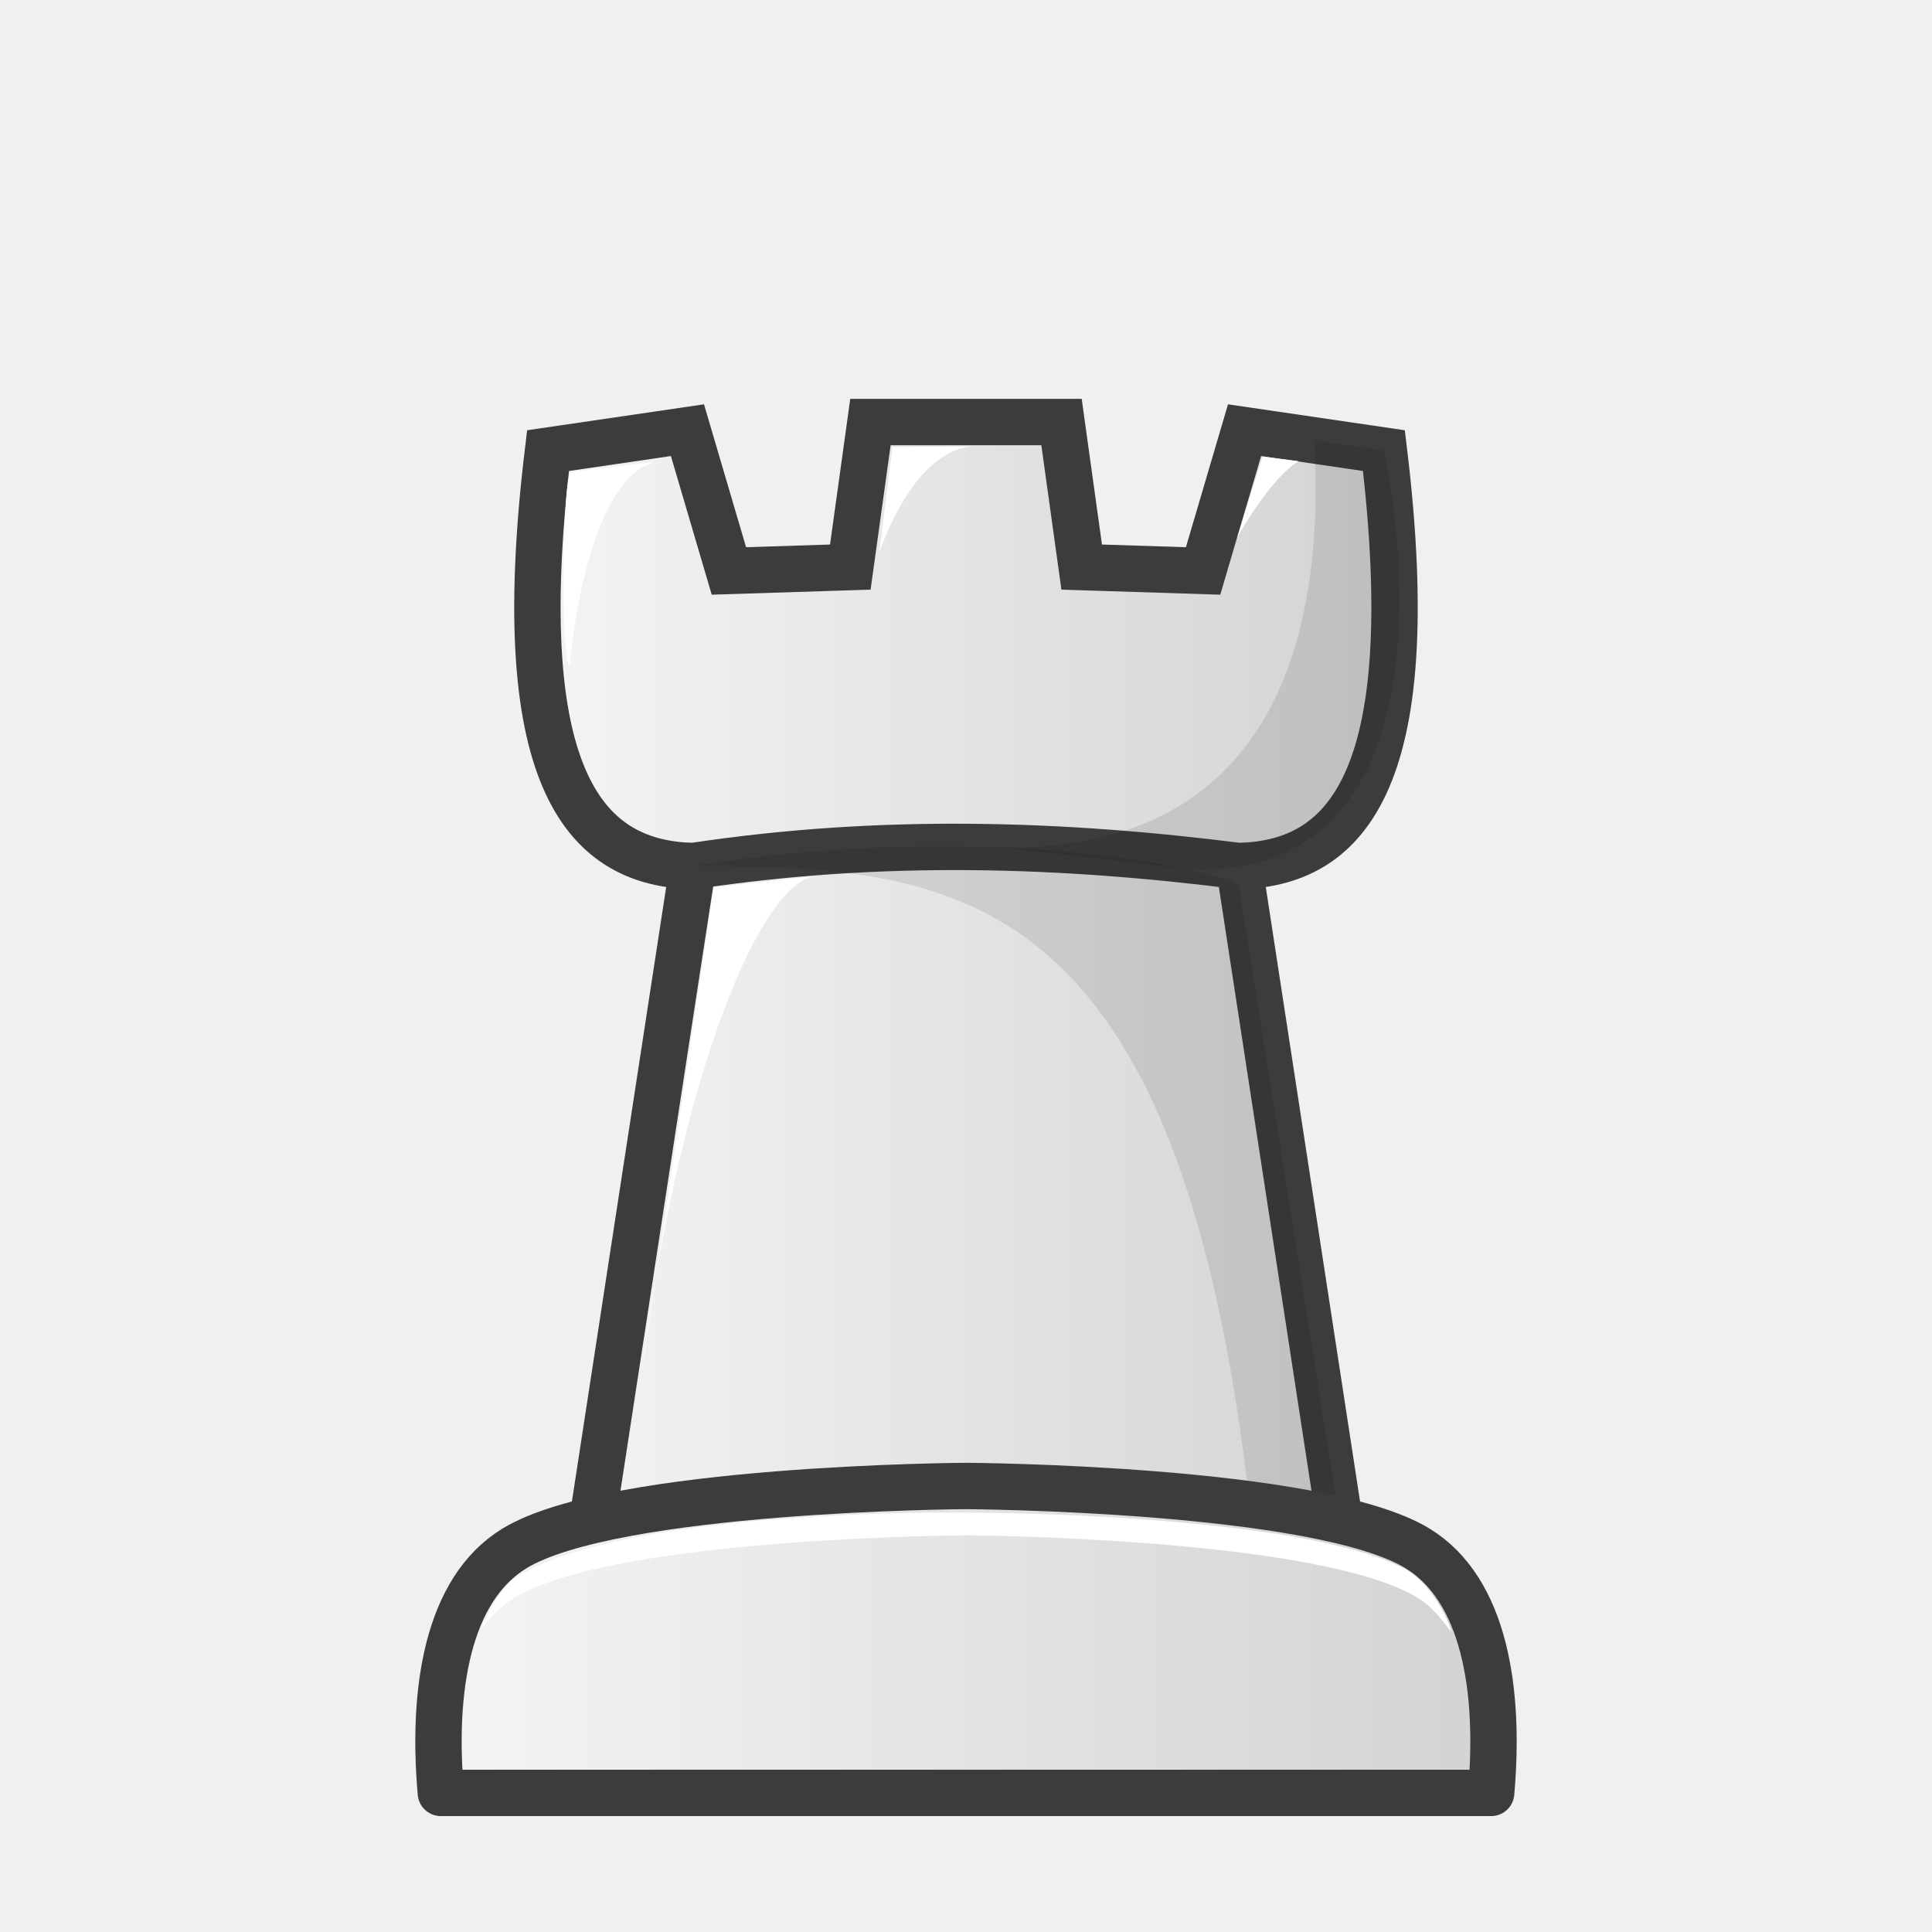
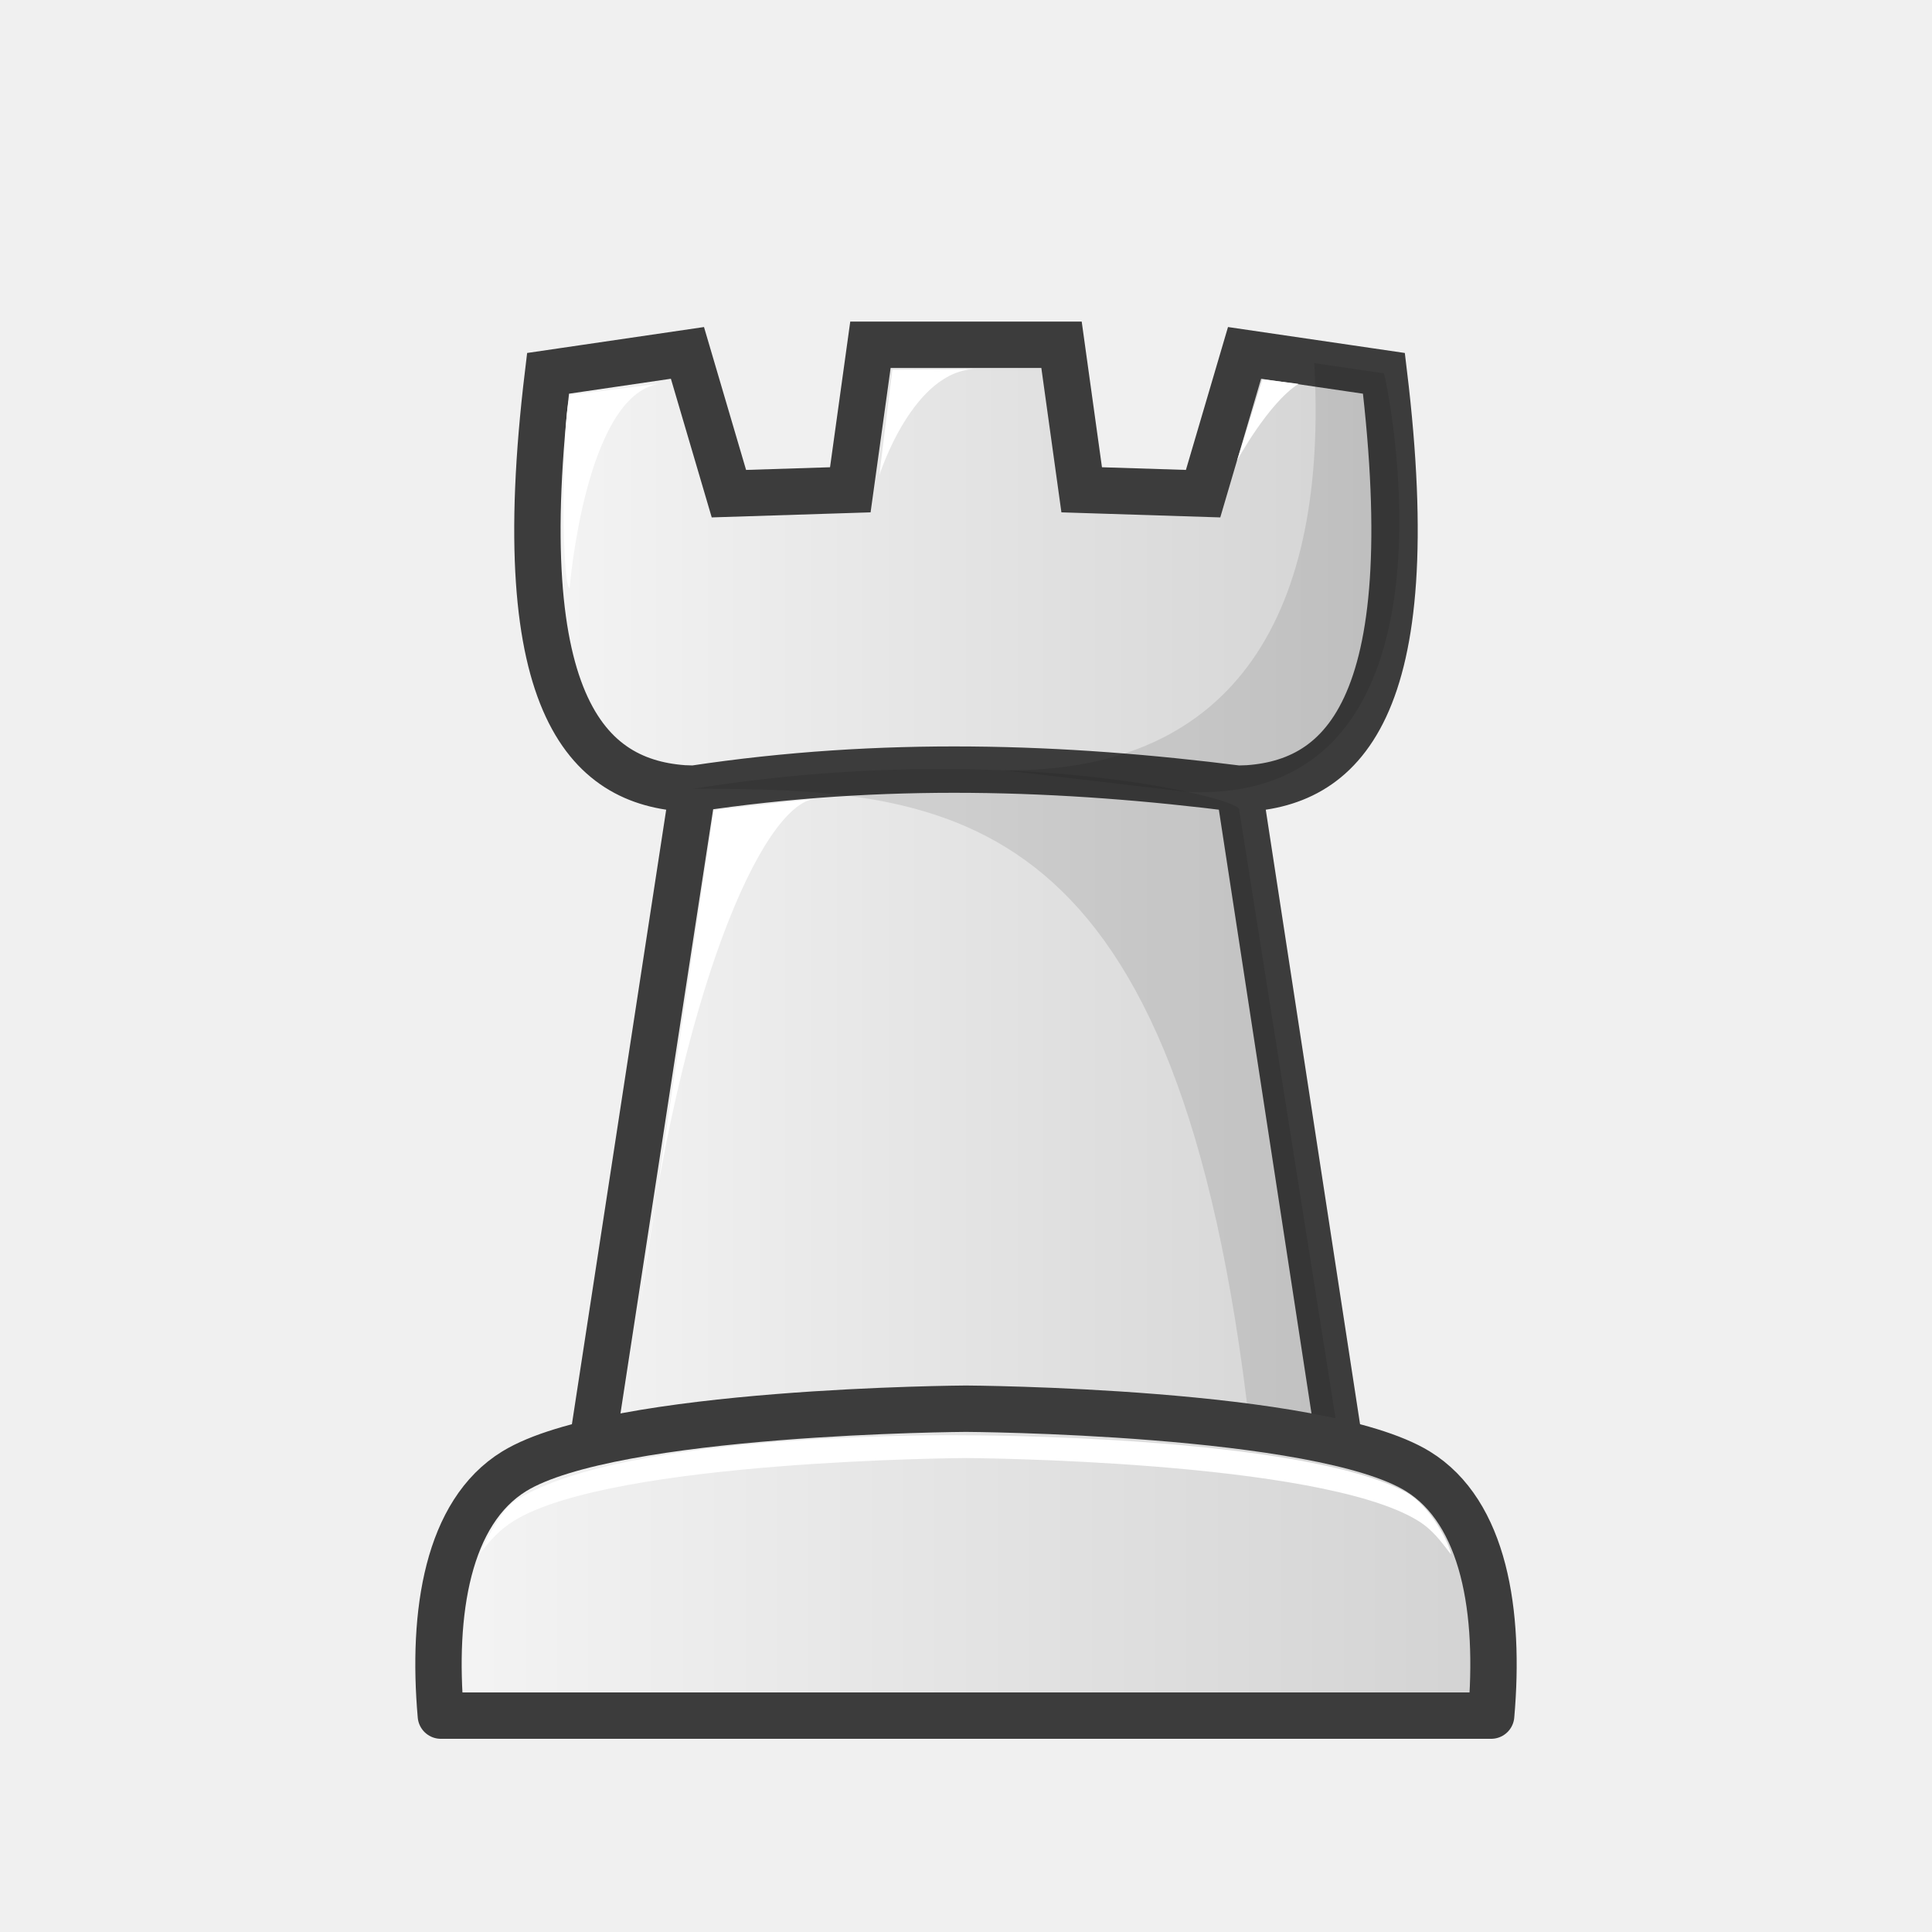
<svg xmlns="http://www.w3.org/2000/svg" xmlns:xlink="http://www.w3.org/1999/xlink" width="50mm" height="50mm" clip-rule="evenodd" fill-rule="evenodd" image-rendering="optimizeQuality" shape-rendering="geometricPrecision" text-rendering="geometricPrecision" version="1.1" viewBox="0 0 50 50">
  <defs>
-     <linearGradient id="linearGradient3313" x1="13.304" x2="36.695" y1="23.755" y2="23.755" gradientTransform="translate(-.00019118 1.9931)" gradientUnits="userSpaceOnUse" xlink:href="#2" />
+     <linearGradient id="linearGradient3313" x1="13.304" x2="36.695" y1="23.755" y2="23.755" gradientTransform="translate(-.00019118 -.0068004)" gradientUnits="userSpaceOnUse" xlink:href="#2" />
    <linearGradient id="2">
      <stop stop-color="#f5f5f5" offset="0" />
      <stop stop-color="#d2d2d2" offset="1" />
    </linearGradient>
-     <linearGradient id="linearGradient3315" x1="10.748" x2="39.253" y1="40.435" y2="40.435" gradientTransform="translate(-.00019118 1.9931)" gradientUnits="userSpaceOnUse" xlink:href="#2" />
+     <linearGradient id="linearGradient3315" x1="10.748" x2="39.253" y1="40.435" y2="40.435" gradientTransform="translate(-.00019118 -.0068004)" gradientUnits="userSpaceOnUse" xlink:href="#2" />
  </defs>
-   <g clip-rule="evenodd" fill-rule="evenodd" shape-rendering="geometricPrecision">
-     <path d="m17.932 22.414c4.906-0.741 9.579-0.578 14.136 0m-17.885-10.752c-1.059 8.767 1.103 10.677 3.748 10.752l-2.786 18.159h19.709l-2.786-18.159c2.645-0.074 4.807-1.985 3.748-10.752l-3.607-0.529-1.073 3.643-3.142-0.1-0.522-3.754h-4.945l-0.521 3.754-3.142 0.1-1.073-3.643z" fill="url(#linearGradient3313)" image-rendering="optimizeQuality" stroke="#3c3c3c" stroke-width="1.2" />
-     <path d="m17.932 22.414c6.828 0 12.588 0.408 14.419 16.572l2.319 0.386-2.602-16.428c-0.031-0.308-6.088-1.822-14.136-0.529z" image-rendering="optimizeQuality" opacity=".1" />
-     <g fill="#fff">
-       <path d="m14.777 12.219 2.277-0.286c-1.914 0.312-2.313 5.296-2.313 5.296-0.238-0.177-0.188-4.903 0.036-5.01z" image-rendering="optimizeQuality" />
-       <path d="m25.276 11.551c-1.648 0-2.519 2.748-2.519 2.748l0.337-2.729z" image-rendering="optimizeQuality" />
-       <path d="m32.671 11.816 0.934 0.118c-0.785 0.5-1.591 1.988-1.591 1.988z" image-rendering="optimizeQuality" />
-       <path d="m18.472 22.964 2.621-0.293c-1.364 0.153-3.509 4.982-4.526 13.113z" image-rendering="optimizeQuality" />
-     </g>
-     <path d="m34.013 11.398c0.357 6.364-1.95 10.603-8.041 10.536l4.778 0.563c7.523 0.309 5.101-10.806 5.067-10.835z" image-rendering="optimizeQuality" opacity=".1" />
-     <path d="m25 38.457s-9.131 0.048-11.691 1.619c-1.727 1.06-2.135 3.651-1.9 6.324h27.182c0.235-2.672-0.173-5.263-1.9-6.324-2.56-1.571-11.691-1.619-11.691-1.619z" fill="url(#linearGradient3315)" image-rendering="optimizeQuality" stroke="#3c3c3c" stroke-linejoin="round" stroke-width="1.2" />
-     <path d="m25 39.146s-8.712-0.137-11.624 1.666c-0.37 0.229-0.699 0.839-0.954 1.39 0.261-0.331 0.502-0.613 0.887-0.849 2.56-1.571 11.691-1.619 11.691-1.619s9.132 0.048 11.692 1.619c0.391 0.24 0.592 0.532 0.856 0.87 0.026-0.076-0.408-1.158-1.144-1.596-2.755-1.492-11.403-1.481-11.403-1.481z" fill="#fff" image-rendering="optimizeQuality" />
-   </g>
+   <path d="m17.932 20.414c4.906-0.741 9.579-0.578 14.136 0m-17.885-10.752c-1.059 8.767 1.103 10.677 3.748 10.752l-2.786 18.159h19.709l-2.786-18.159c2.645-0.074 4.807-1.985 3.748-10.752l-3.607-0.529-1.073 3.643-3.142-0.1-0.522-3.754h-4.945l-0.521 3.754-3.142 0.1-1.073-3.643z" style="clip-rule:evenodd;fill-rule:evenodd;fill:url(#linearGradient3313);image-rendering:optimizeQuality;shape-rendering:geometricPrecision;stroke-width:1.2;stroke:#3c3c3c" />
+   <path d="m17.932 20.414c6.828 0 12.588 0.408 14.419 16.572l2.319 0.386-2.602-16.428c-0.031-0.308-6.088-1.822-14.136-0.529z" style="clip-rule:evenodd;fill-rule:evenodd;image-rendering:optimizeQuality;opacity:.1;shape-rendering:geometricPrecision" />
+   <path d="m14.777 10.219 2.277-0.286c-1.914 0.312-2.313 5.296-2.313 5.296-0.238-0.177-0.188-4.903 0.036-5.01z" style="clip-rule:evenodd;fill-rule:evenodd;fill:#ffffff;image-rendering:optimizeQuality;shape-rendering:geometricPrecision" />
+   <path d="m25.276 9.551c-1.648 0-2.519 2.748-2.519 2.748l0.337-2.729z" style="clip-rule:evenodd;fill-rule:evenodd;fill:#ffffff;image-rendering:optimizeQuality;shape-rendering:geometricPrecision" />
+   <path d="m32.671 9.816 0.934 0.118c-0.785 0.5-1.591 1.988-1.591 1.988z" style="clip-rule:evenodd;fill-rule:evenodd;fill:#ffffff;image-rendering:optimizeQuality;shape-rendering:geometricPrecision" />
+   <path d="m18.472 20.964 2.621-0.293c-1.364 0.153-3.509 4.982-4.526 13.113z" style="clip-rule:evenodd;fill-rule:evenodd;fill:#ffffff;image-rendering:optimizeQuality;shape-rendering:geometricPrecision" />
+   <path d="m34.013 9.398c0.357 6.364-1.95 10.603-8.041 10.536l4.778 0.563c7.523 0.309 5.101-10.806 5.067-10.835z" style="clip-rule:evenodd;fill-rule:evenodd;image-rendering:optimizeQuality;opacity:.1;shape-rendering:geometricPrecision" />
+   <path d="m25 36.457s-9.131 0.048-11.691 1.619c-1.727 1.06-2.135 3.651-1.9 6.324h27.182c0.235-2.672-0.173-5.263-1.9-6.324-2.56-1.571-11.691-1.619-11.691-1.619z" style="clip-rule:evenodd;fill-rule:evenodd;fill:url(#linearGradient3315);image-rendering:optimizeQuality;shape-rendering:geometricPrecision;stroke-linejoin:round;stroke-width:1.2;stroke:#3c3c3c" />
+   <path d="m25 37.146s-8.712-0.137-11.624 1.666c-0.37 0.229-0.699 0.839-0.954 1.39 0.261-0.331 0.502-0.613 0.887-0.849 2.56-1.571 11.691-1.619 11.691-1.619s9.132 0.048 11.692 1.619c0.391 0.24 0.592 0.532 0.856 0.87 0.026-0.076-0.408-1.158-1.144-1.596-2.755-1.492-11.403-1.481-11.403-1.481z" style="clip-rule:evenodd;fill-rule:evenodd;fill:#ffffff;image-rendering:optimizeQuality;shape-rendering:geometricPrecision" />
</svg>
